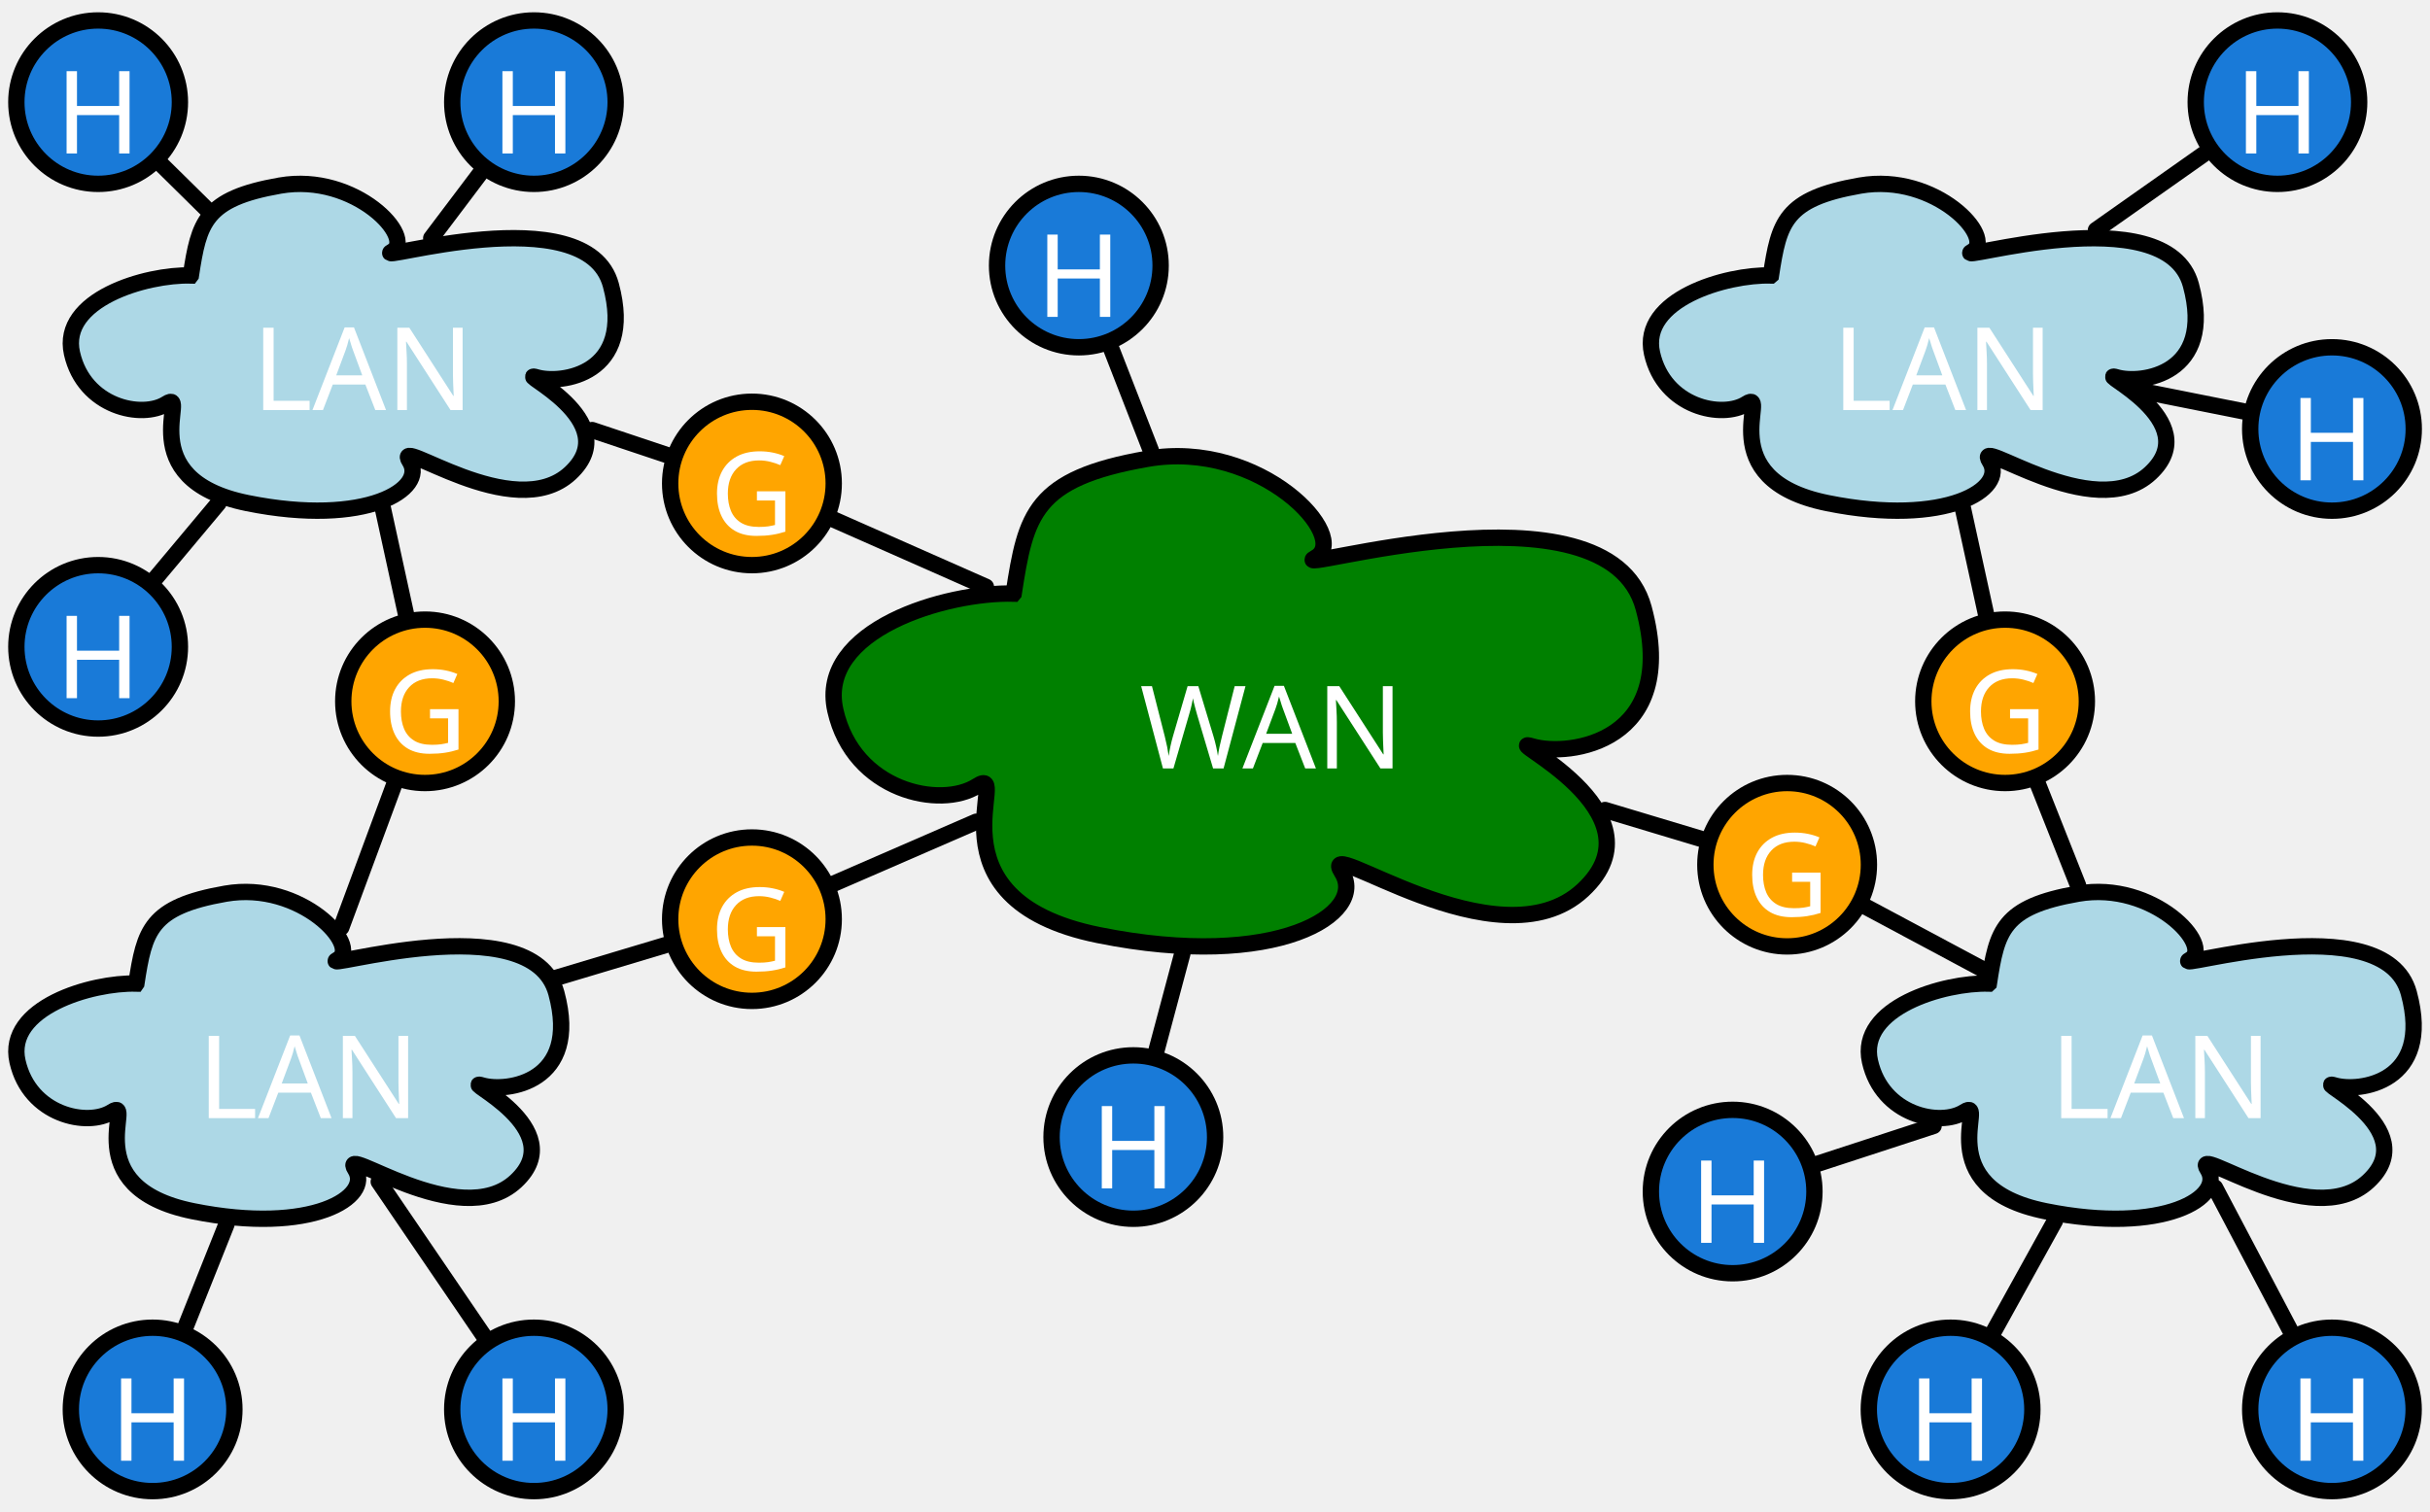
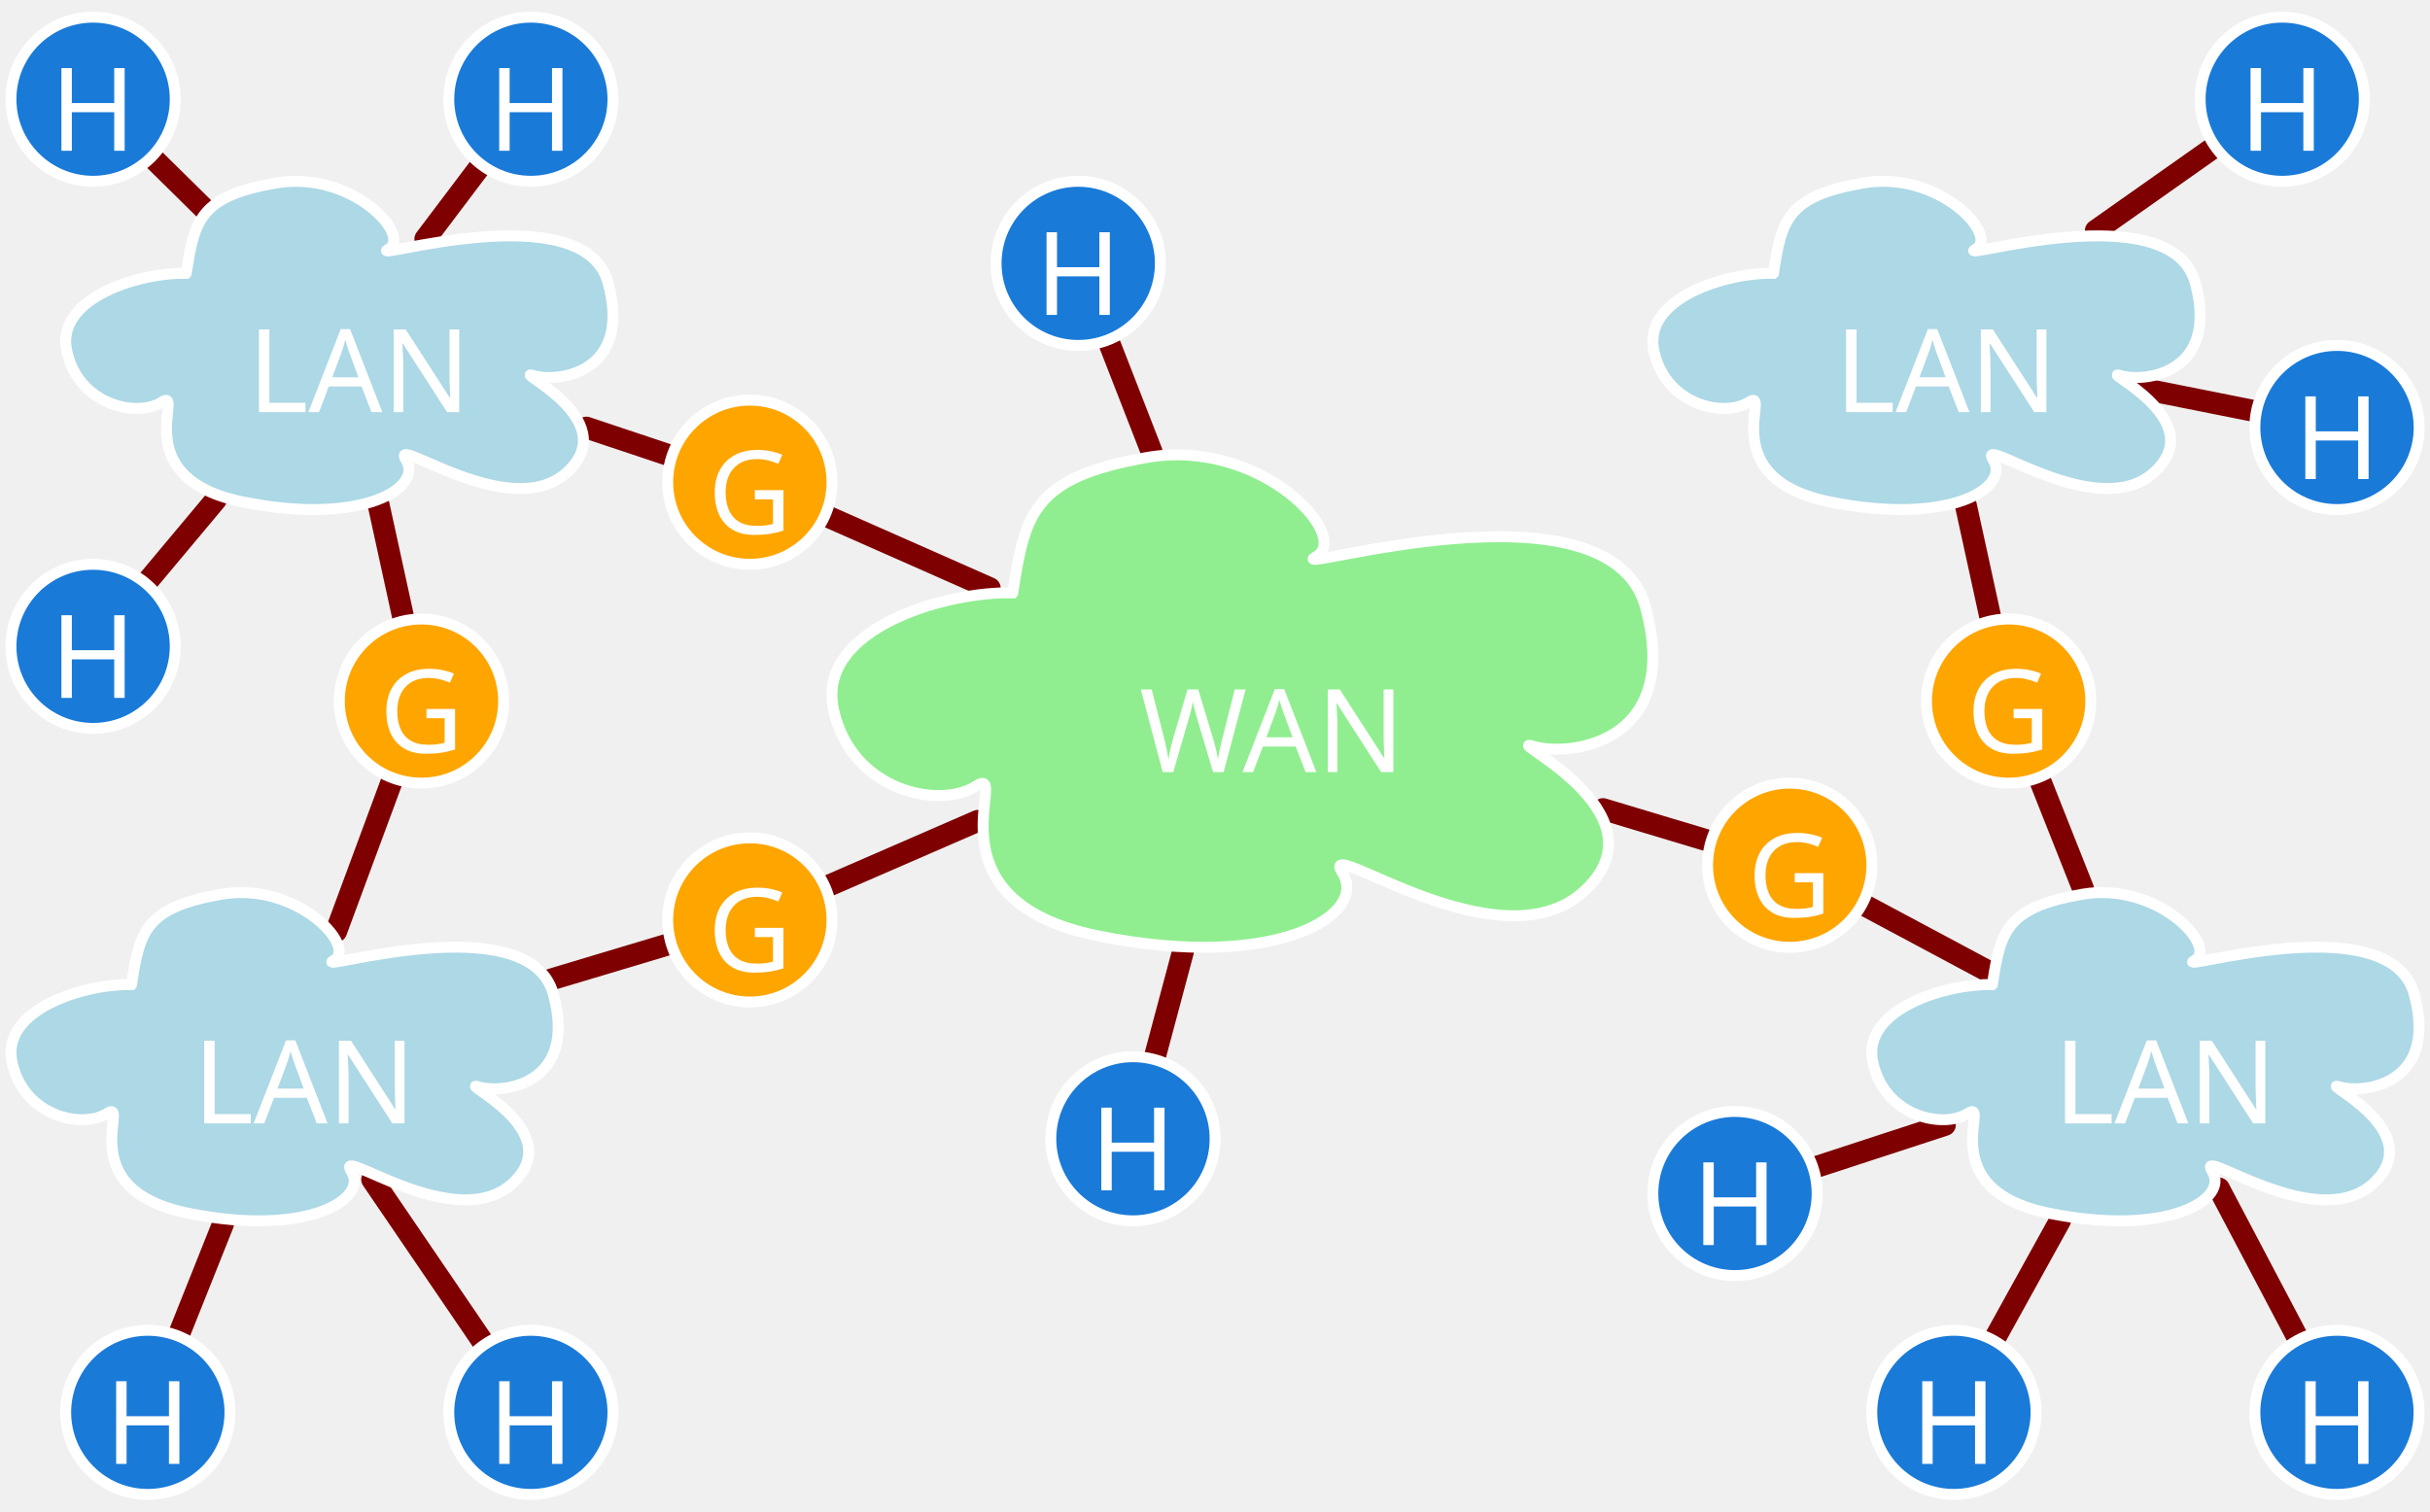
- <svg xmlns="http://www.w3.org/2000/svg" width="45cm" height="28cm" viewBox="414 97 892 546">
+ <svg xmlns="http://www.w3.org/2000/svg" width="45cm" height="28cm" viewBox="416 98 888 544">
+   <g id="Background" />
+   <g id="Background" />
  <g id="Background" />
  <g id="Background">
+     <line style="fill: none; stroke-opacity: 1; stroke-width: 8; stroke-linecap: round; stroke: #7f0000" x1="571.432" y1="181.08" x2="590.72" y2="155.535" />
+     <line style="fill: none; stroke-opacity: 1; stroke-width: 8; stroke-linecap: round; stroke: #7f0000" x1="490.295" y1="169.72" x2="472.816" y2="152.482" />
+     <line style="fill: none; stroke-opacity: 1; stroke-width: 8; stroke-linecap: round; stroke: #7f0000" x1="494.917" y1="276.355" x2="470.549" y2="305.471" />
+     <line style="fill: none; stroke-opacity: 1; stroke-width: 8; stroke-linecap: round; stroke: #7f0000" x1="563.192" y1="318.74" x2="554.349" y2="278.259" />
+     <line style="fill: none; stroke-opacity: 1; stroke-width: 8; stroke-linecap: round; stroke: #7f0000" x1="538.852" y1="434.166" x2="558.909" y2="380.006" />
+     <line style="fill: none; stroke-opacity: 1; stroke-width: 8; stroke-linecap: round; stroke: #7f0000" x1="777.688" y1="308.732" x2="719.314" y2="282.942" />
+     <line style="fill: none; stroke-opacity: 1; stroke-width: 8; stroke-linecap: round; stroke: #7f0000" x1="659.661" y1="259.854" x2="630.297" y2="250.04" />
+     <line style="fill: none; stroke-opacity: 1; stroke-width: 8; stroke-linecap: round; stroke: #7f0000" x1="659.358" y1="439.189" x2="617.467" y2="451.743" />
+     <line style="fill: none; stroke-opacity: 1; stroke-width: 8; stroke-linecap: round; stroke: #7f0000" x1="773.354" y1="393.78" x2="719.37" y2="417.244" />
+     <line style="fill: none; stroke-opacity: 1; stroke-width: 8; stroke-linecap: round; stroke: #7f0000" x1="497.472" y1="541.201" x2="481.859" y2="580.329" />
+     <line style="fill: none; stroke-opacity: 1; stroke-width: 8; stroke-linecap: round; stroke: #7f0000" x1="552.005" y1="524.887" x2="591.976" y2="583.548" />
+     <line style="fill: none; stroke-opacity: 1; stroke-width: 8; stroke-linecap: round; stroke: #7f0000" x1="836.82" y1="258.825" x2="821.631" y2="219.819" />
+     <line style="fill: none; stroke-opacity: 1; stroke-width: 8; stroke-linecap: round; stroke: #7f0000" x1="848.285" y1="441.609" x2="838.275" y2="479.092" />
+     <line style="fill: none; stroke-opacity: 1; stroke-width: 8; stroke-linecap: round; stroke: #7f0000" x1="1181.88" y1="178.022" x2="1223.84" y2="148.442" />
+     <line style="fill: none; stroke-opacity: 1; stroke-width: 8; stroke-linecap: round; stroke: #7f0000" x1="1199.65" y1="235.972" x2="1238.62" y2="243.74" />
+     <line style="fill: none; stroke-opacity: 1; stroke-width: 8; stroke-linecap: round; stroke: #7f0000" x1="1143.19" y1="318.74" x2="1134.35" y2="278.259" />
+     <line style="fill: none; stroke-opacity: 1; stroke-width: 8; stroke-linecap: round; stroke: #7f0000" x1="1177.22" y1="418.625" x2="1161.81" y2="379.751" />
+     <line style="fill: none; stroke-opacity: 1; stroke-width: 8; stroke-linecap: round; stroke: #7f0000" x1="1098.26" y1="425.103" x2="1142.8" y2="448.924" />
+     <line style="fill: none; stroke-opacity: 1; stroke-width: 8; stroke-linecap: round; stroke: #7f0000" x1="1001.79" y1="389.491" x2="1039.35" y2="400.782" />
+     <line style="fill: none; stroke-opacity: 1; stroke-width: 8; stroke-linecap: round; stroke: #7f0000" x1="1168.82" y1="539.88" x2="1145.52" y2="581.998" />
+     <line style="fill: none; stroke-opacity: 1; stroke-width: 8; stroke-linecap: round; stroke: #7f0000" x1="1226.86" y1="528.153" x2="1255.09" y2="581.705" />
+     <line style="fill: none; stroke-opacity: 1; stroke-width: 8; stroke-linecap: round; stroke: #7f0000" x1="1126.72" y1="504.94" x2="1080.43" y2="520.065" />
    <g>
-       <path style="fill: #008000; fill-opacity: 1; stroke-opacity: 1; stroke-width: 6; stroke: #000000" fill-rule="evenodd" d="M 786.077 310.451 C 761.538,309.791 713.946,323.65 720.638,353.349 C 727.331,383.047 759.307,389.646 772.692,381.067 C 786.077,372.487 751.871,422.644 817.31,435.843 C 882.748,449.042 916.212,427.923 906.544,412.744 C 896.877,397.565 963.804,448.382 995.036,419.344 C 1026.27,390.306 963.06,362.588 976.445,366.548 C 989.831,370.507 1030.73,365.228 1017.34,315.731 C 1003.96,266.234 883.492,304.512 896.877,297.252 C 910.263,289.993 876.799,253.695 835.157,260.955 C 793.514,268.214 790.56,281.388 786.098,310.426 L 786.077,310.451z" />
-       <text font-size="42.333" style="fill: #ffffff; fill-opacity: 1; stroke: none;text-anchor:middle;font-family:sans-serif;font-style:normal;font-weight:normal" x="880.83" y="374.656">
-         <tspan x="880.83" y="374.656">WAN</tspan>
+       <path style="fill: #90ee90; fill-opacity: 1; stroke-opacity: 1; stroke-width: 4; stroke: #ffffff" fill-rule="evenodd" d="M 786.077 310.451 C 761.538,309.791 713.946,323.65 720.638,353.349 C 727.331,383.047 759.307,389.646 772.692,381.067 C 786.077,372.487 751.871,422.644 817.31,435.843 C 882.748,449.042 916.212,427.923 906.544,412.744 C 896.877,397.565 963.804,448.382 995.036,419.344 C 1026.27,390.306 963.06,362.588 976.445,366.548 C 989.831,370.507 1030.73,365.228 1017.34,315.731 C 1003.96,266.234 883.492,304.512 896.877,297.252 C 910.263,289.993 876.799,253.695 835.157,260.955 C 793.514,268.214 790.56,281.388 786.098,310.426 L 786.077,310.451z" />
+       <text font-size="42.333" style="fill: #ffffff; fill-opacity: 1; stroke: none;text-anchor:middle;font-family:sans-serif;font-style:normal;font-weight:normal" x="880.83" y="375.979">
+         <tspan x="880.83" y="375.979">WAN</tspan>
      </text>
    </g>
    <g>
-       <path style="fill: #add8e6; fill-opacity: 1; stroke-opacity: 1; stroke-width: 6; stroke: #000000" fill-rule="evenodd" d="M 484.052 193.634 C 467.692,193.194 435.964,202.434 440.426,222.232 C 444.887,242.031 466.205,246.431 475.128,240.711 C 484.052,234.991 461.247,268.429 504.873,277.229 C 548.499,286.028 570.808,271.949 564.363,261.83 C 557.918,251.71 602.536,285.588 623.357,266.229 C 644.179,246.871 602.04,228.392 610.964,231.032 C 619.887,233.672 647.153,230.152 638.23,197.154 C 629.306,164.156 548.995,189.674 557.918,184.835 C 566.842,179.995 544.533,155.797 516.771,160.636 C 489.009,165.476 487.04,174.258 484.065,193.617 L 484.052,193.634z" />
-       <text font-size="42.333" style="fill: #ffffff; fill-opacity: 1; stroke: none;text-anchor:middle;font-family:sans-serif;font-style:normal;font-weight:normal" x="547.22" y="243.052">
-         <tspan x="547.22" y="243.052">LAN</tspan>
+       <path style="fill: #add8e6; fill-opacity: 1; stroke-opacity: 1; stroke-width: 4; stroke: #ffffff" fill-rule="evenodd" d="M 484.052 193.634 C 467.692,193.194 435.964,202.434 440.426,222.232 C 444.887,242.031 466.205,246.431 475.128,240.711 C 484.052,234.991 461.247,268.429 504.873,277.229 C 548.499,286.028 570.808,271.949 564.363,261.83 C 557.918,251.71 602.536,285.588 623.357,266.229 C 644.179,246.871 602.04,228.392 610.964,231.032 C 619.887,233.672 647.153,230.152 638.23,197.154 C 629.306,164.156 548.995,189.674 557.918,184.835 C 566.842,179.995 544.533,155.797 516.771,160.636 C 489.009,165.476 487.04,174.258 484.065,193.617 L 484.052,193.634z" />
+       <text font-size="42.333" style="fill: #ffffff; fill-opacity: 1; stroke: none;text-anchor:middle;font-family:sans-serif;font-style:normal;font-weight:normal" x="547.22" y="244.375">
+         <tspan x="547.22" y="244.375">LAN</tspan>
      </text>
    </g>
    <g>
-       <path style="fill: #add8e6; fill-opacity: 1; stroke-opacity: 1; stroke-width: 6; stroke: #000000" fill-rule="evenodd" d="M 464.052 453.634 C 447.692,453.194 415.964,462.434 420.426,482.232 C 424.887,502.031 446.205,506.431 455.128,500.711 C 464.052,494.991 441.247,528.429 484.873,537.229 C 528.499,546.028 550.808,531.949 544.363,521.83 C 537.918,511.71 582.536,545.588 603.357,526.229 C 624.179,506.871 582.04,488.392 590.964,491.032 C 599.887,493.672 627.153,490.152 618.23,457.154 C 609.306,424.156 528.995,449.674 537.918,444.835 C 546.842,439.995 524.533,415.797 496.771,420.636 C 469.009,425.476 467.04,434.258 464.065,453.617 L 464.052,453.634z" />
-       <text font-size="42.333" style="fill: #ffffff; fill-opacity: 1; stroke: none;text-anchor:middle;font-family:sans-serif;font-style:normal;font-weight:normal" x="527.22" y="503.052">
-         <tspan x="527.22" y="503.052">LAN</tspan>
+       <path style="fill: #add8e6; fill-opacity: 1; stroke-opacity: 1; stroke-width: 4; stroke: #ffffff" fill-rule="evenodd" d="M 464.052 453.634 C 447.692,453.194 415.964,462.434 420.426,482.232 C 424.887,502.031 446.205,506.431 455.128,500.711 C 464.052,494.991 441.247,528.429 484.873,537.229 C 528.499,546.028 550.808,531.949 544.363,521.83 C 537.918,511.71 582.536,545.588 603.357,526.229 C 624.179,506.871 582.04,488.392 590.964,491.032 C 599.887,493.672 627.153,490.152 618.23,457.154 C 609.306,424.156 528.995,449.674 537.918,444.835 C 546.842,439.995 524.533,415.797 496.771,420.636 C 469.009,425.476 467.04,434.258 464.065,453.617 L 464.052,453.634z" />
+       <text font-size="42.333" style="fill: #ffffff; fill-opacity: 1; stroke: none;text-anchor:middle;font-family:sans-serif;font-style:normal;font-weight:normal" x="527.22" y="504.375">
+         <tspan x="527.22" y="504.375">LAN</tspan>
      </text>
    </g>
    <g>
-       <ellipse style="fill: #197ad8; fill-opacity: 1; stroke-opacity: 1; stroke-width: 6; stroke: #000000" cx="610" cy="130" rx="30" ry="30" />
+       <ellipse style="fill: #197ad8; fill-opacity: 1; stroke-opacity: 1; stroke-width: 4; stroke: #ffffff" cx="610" cy="130" rx="30" ry="30" />
      <text font-size="42.333" style="fill: #ffffff; fill-opacity: 1; stroke: none;text-anchor:middle;font-family:sans-serif;font-style:normal;font-weight:normal" x="610" y="148.842">
        <tspan x="610" y="148.842">H</tspan>
      </text>
    </g>
    <g>
-       <ellipse style="fill: #197ad8; fill-opacity: 1; stroke-opacity: 1; stroke-width: 6; stroke: #000000" cx="450.021" cy="130" rx="30.021" ry="30" />
+       <ellipse style="fill: #197ad8; fill-opacity: 1; stroke-opacity: 1; stroke-width: 4; stroke: #ffffff" cx="450.021" cy="130" rx="30.021" ry="30" />
      <text font-size="42.333" style="fill: #ffffff; fill-opacity: 1; stroke: none;text-anchor:middle;font-family:sans-serif;font-style:normal;font-weight:normal" x="450.021" y="148.842">
        <tspan x="450.021" y="148.842">H</tspan>
      </text>
    </g>
    <g>
-       <ellipse style="fill: #197ad8; fill-opacity: 1; stroke-opacity: 1; stroke-width: 6; stroke: #000000" cx="450.021" cy="330" rx="30.021" ry="30" />
+       <ellipse style="fill: #197ad8; fill-opacity: 1; stroke-opacity: 1; stroke-width: 4; stroke: #ffffff" cx="450.021" cy="330" rx="30.021" ry="30" />
      <text font-size="42.333" style="fill: #ffffff; fill-opacity: 1; stroke: none;text-anchor:middle;font-family:sans-serif;font-style:normal;font-weight:normal" x="450.021" y="348.842">
        <tspan x="450.021" y="348.842">H</tspan>
      </text>
    </g>
-     <line style="fill: none; stroke-opacity: 1; stroke-width: 6; stroke-linecap: round; stroke: #000000" x1="572.299" y1="179.932" x2="590.12" y2="156.329" />
-     <line style="fill: none; stroke-opacity: 1; stroke-width: 6; stroke-linecap: round; stroke: #000000" x1="489.573" y1="169.008" x2="473.505" y2="153.161" />
-     <line style="fill: none; stroke-opacity: 1; stroke-width: 6; stroke-linecap: round; stroke: #000000" x1="494.207" y1="277.204" x2="471.204" y2="304.689" />
    <g>
-       <ellipse style="fill: #ffa500; fill-opacity: 1; stroke-opacity: 1; stroke-width: 6; stroke-linecap: round; stroke: #000000" cx="570.021" cy="350" rx="30.021" ry="30" />
+       <ellipse style="fill: #ffa500; fill-opacity: 1; stroke-opacity: 1; stroke-width: 4; stroke: #ffffff" cx="570.021" cy="350" rx="30.021" ry="30" />
      <text font-size="42.333" style="fill: #ffffff; fill-opacity: 1; stroke: none;text-anchor:middle;font-family:sans-serif;font-style:normal;font-weight:normal" x="570.021" y="368.842">
        <tspan x="570.021" y="368.842">G</tspan>
      </text>
    </g>
-     <line style="fill: none; stroke-opacity: 1; stroke-width: 6; stroke-linecap: round; stroke: #000000" x1="562.978" y1="317.759" x2="554.533" y2="279.105" />
-     <line style="fill: none; stroke-opacity: 1; stroke-width: 6; stroke-linecap: round; stroke: #000000" x1="539.268" y1="433.043" x2="558.582" y2="380.889" />
    <g>
-       <ellipse style="fill: #ffa500; fill-opacity: 1; stroke-opacity: 1; stroke-width: 6; stroke-linecap: round; stroke: #000000" cx="690.021" cy="270" rx="30.021" ry="30" />
+       <ellipse style="fill: #ffa500; fill-opacity: 1; stroke-opacity: 1; stroke-width: 4; stroke: #ffffff" cx="690.021" cy="270" rx="30.021" ry="30" />
      <text font-size="42.333" style="fill: #ffffff; fill-opacity: 1; stroke: none;text-anchor:middle;font-family:sans-serif;font-style:normal;font-weight:normal" x="690.021" y="288.842">
        <tspan x="690.021" y="288.842">G</tspan>
      </text>
    </g>
-     <line style="fill: none; stroke-opacity: 1; stroke-width: 6; stroke-linecap: round; stroke: #000000" x1="775.894" y1="307.94" x2="720.194" y2="283.331" />
-     <line style="fill: none; stroke-opacity: 1; stroke-width: 6; stroke-linecap: round; stroke: #000000" x1="658.72" y1="259.539" x2="631.384" y2="250.403" />
    <g>
-       <ellipse style="fill: #ffa500; fill-opacity: 1; stroke-opacity: 1; stroke-width: 6; stroke-linecap: round; stroke: #000000" cx="690.021" cy="430" rx="30.021" ry="30" />
+       <ellipse style="fill: #ffa500; fill-opacity: 1; stroke-opacity: 1; stroke-width: 4; stroke: #ffffff" cx="690.021" cy="430" rx="30.021" ry="30" />
      <text font-size="42.333" style="fill: #ffffff; fill-opacity: 1; stroke: none;text-anchor:middle;font-family:sans-serif;font-style:normal;font-weight:normal" x="690.021" y="448.842">
        <tspan x="690.021" y="448.842">G</tspan>
      </text>
    </g>
-     <line style="fill: none; stroke-opacity: 1; stroke-width: 6; stroke-linecap: round; stroke: #000000" x1="658.423" y1="439.469" x2="618.453" y2="451.447" />
-     <line style="fill: none; stroke-opacity: 1; stroke-width: 6; stroke-linecap: round; stroke: #000000" x1="772.357" y1="394.214" x2="720.294" y2="416.842" />
    <g>
-       <ellipse style="fill: #197ad8; fill-opacity: 1; stroke-opacity: 1; stroke-width: 6; stroke-linecap: round; stroke: #000000" cx="610" cy="610" rx="30" ry="30" />
+       <ellipse style="fill: #197ad8; fill-opacity: 1; stroke-opacity: 1; stroke-width: 4; stroke: #ffffff" cx="610" cy="610" rx="30" ry="30" />
      <text font-size="42.333" style="fill: #ffffff; fill-opacity: 1; stroke: none;text-anchor:middle;font-family:sans-serif;font-style:normal;font-weight:normal" x="610" y="628.842">
        <tspan x="610" y="628.842">H</tspan>
      </text>
    </g>
    <g>
-       <ellipse style="fill: #197ad8; fill-opacity: 1; stroke-opacity: 1; stroke-width: 6; stroke-linecap: round; stroke: #000000" cx="470.021" cy="610" rx="30.021" ry="30" />
+       <ellipse style="fill: #197ad8; fill-opacity: 1; stroke-opacity: 1; stroke-width: 4; stroke: #ffffff" cx="470.021" cy="610" rx="30.021" ry="30" />
      <text font-size="42.333" style="fill: #ffffff; fill-opacity: 1; stroke: none;text-anchor:middle;font-family:sans-serif;font-style:normal;font-weight:normal" x="470.021" y="628.842">
        <tspan x="470.021" y="628.842">H</tspan>
      </text>
    </g>
-     <line style="fill: none; stroke-opacity: 1; stroke-width: 6; stroke-linecap: round; stroke: #000000" x1="497.114" y1="542.097" x2="482.254" y2="579.341" />
-     <line style="fill: none; stroke-opacity: 1; stroke-width: 6; stroke-linecap: round; stroke: #000000" x1="553.034" y1="526.397" x2="591.416" y2="582.725" />
    <g>
-       <ellipse style="fill: #197ad8; fill-opacity: 1; stroke-opacity: 1; stroke-width: 6; stroke-linecap: round; stroke: #000000" cx="810.021" cy="190" rx="30.021" ry="30" />
+       <ellipse style="fill: #197ad8; fill-opacity: 1; stroke-opacity: 1; stroke-width: 4; stroke: #ffffff" cx="810.021" cy="190" rx="30.021" ry="30" />
      <text font-size="42.333" style="fill: #ffffff; fill-opacity: 1; stroke: none;text-anchor:middle;font-family:sans-serif;font-style:normal;font-weight:normal" x="810.021" y="208.842">
        <tspan x="810.021" y="208.842">H</tspan>
      </text>
    </g>
-     <line style="fill: none; stroke-opacity: 1; stroke-width: 6; stroke-linecap: round; stroke: #000000" x1="836.438" y1="257.845" x2="821.998" y2="220.76" />
    <g>
-       <ellipse style="fill: #197ad8; fill-opacity: 1; stroke-opacity: 1; stroke-width: 6; stroke-linecap: round; stroke: #000000" cx="830.021" cy="510" rx="30.021" ry="30" />
+       <ellipse style="fill: #197ad8; fill-opacity: 1; stroke-opacity: 1; stroke-width: 4; stroke: #ffffff" cx="830.021" cy="510" rx="30.021" ry="30" />
      <text font-size="42.333" style="fill: #ffffff; fill-opacity: 1; stroke: none;text-anchor:middle;font-family:sans-serif;font-style:normal;font-weight:normal" x="830.021" y="528.842">
        <tspan x="830.021" y="528.842">H</tspan>
      </text>
    </g>
-     <line style="fill: none; stroke-opacity: 1; stroke-width: 6; stroke-linecap: round; stroke: #000000" x1="848.01" y1="442.64" x2="838.519" y2="478.178" />
    <g>
-       <path style="fill: #add8e6; fill-opacity: 1; stroke-opacity: 1; stroke-width: 6; stroke: #000000" fill-rule="evenodd" d="M 1064.05 193.634 C 1047.69,193.194 1015.96,202.434 1020.43,222.232 C 1024.89,242.031 1046.2,246.431 1055.13,240.711 C 1064.05,234.991 1041.25,268.429 1084.87,277.229 C 1128.5,286.028 1150.81,271.949 1144.36,261.83 C 1137.92,251.71 1182.54,285.588 1203.36,266.229 C 1224.18,246.871 1182.04,228.392 1190.96,231.032 C 1199.89,233.672 1227.15,230.152 1218.23,197.154 C 1209.31,164.156 1128.99,189.674 1137.92,184.835 C 1146.84,179.995 1124.53,155.797 1096.77,160.636 C 1069.01,165.476 1067.04,174.258 1064.07,193.617 L 1064.05,193.634z" />
-       <text font-size="42.333" style="fill: #ffffff; fill-opacity: 1; stroke: none;text-anchor:middle;font-family:sans-serif;font-style:normal;font-weight:normal" x="1127.22" y="243.052">
-         <tspan x="1127.22" y="243.052">LAN</tspan>
+       <path style="fill: #add8e6; fill-opacity: 1; stroke-opacity: 1; stroke-width: 4; stroke: #ffffff" fill-rule="evenodd" d="M 1064.05 193.634 C 1047.69,193.194 1015.96,202.434 1020.43,222.232 C 1024.89,242.031 1046.2,246.431 1055.13,240.711 C 1064.05,234.991 1041.25,268.429 1084.87,277.229 C 1128.5,286.028 1150.81,271.949 1144.36,261.83 C 1137.92,251.71 1182.54,285.588 1203.36,266.229 C 1224.18,246.871 1182.04,228.392 1190.96,231.032 C 1199.89,233.672 1227.15,230.152 1218.23,197.154 C 1209.31,164.156 1128.99,189.674 1137.92,184.835 C 1146.84,179.995 1124.53,155.797 1096.77,160.636 C 1069.01,165.476 1067.04,174.258 1064.07,193.617 L 1064.05,193.634z" />
+       <text font-size="42.333" style="fill: #ffffff; fill-opacity: 1; stroke: none;text-anchor:middle;font-family:sans-serif;font-style:normal;font-weight:normal" x="1127.22" y="244.375">
+         <tspan x="1127.22" y="244.375">LAN</tspan>
      </text>
    </g>
    <g>
-       <path style="fill: #add8e6; fill-opacity: 1; stroke-opacity: 1; stroke-width: 6; stroke: #000000" fill-rule="evenodd" d="M 1144.05 453.634 C 1127.69,453.194 1095.96,462.434 1100.43,482.232 C 1104.89,502.031 1126.2,506.431 1135.13,500.711 C 1144.05,494.991 1121.25,528.429 1164.87,537.229 C 1208.5,546.028 1230.81,531.949 1224.36,521.83 C 1217.92,511.71 1262.54,545.588 1283.36,526.229 C 1304.18,506.871 1262.04,488.392 1270.96,491.032 C 1279.89,493.672 1307.15,490.152 1298.23,457.154 C 1289.31,424.156 1208.99,449.674 1217.92,444.835 C 1226.84,439.995 1204.53,415.797 1176.77,420.636 C 1149.01,425.476 1147.04,434.258 1144.07,453.617 L 1144.05,453.634z" />
-       <text font-size="42.333" style="fill: #ffffff; fill-opacity: 1; stroke: none;text-anchor:middle;font-family:sans-serif;font-style:normal;font-weight:normal" x="1207.22" y="503.052">
-         <tspan x="1207.22" y="503.052">LAN</tspan>
+       <path style="fill: #add8e6; fill-opacity: 1; stroke-opacity: 1; stroke-width: 4; stroke: #ffffff" fill-rule="evenodd" d="M 1144.05 453.634 C 1127.69,453.194 1095.96,462.434 1100.43,482.232 C 1104.89,502.031 1126.2,506.431 1135.13,500.711 C 1144.05,494.991 1121.25,528.429 1164.87,537.229 C 1208.5,546.028 1230.81,531.949 1224.36,521.83 C 1217.92,511.71 1262.54,545.588 1283.36,526.229 C 1304.18,506.871 1262.04,488.392 1270.96,491.032 C 1279.89,493.672 1307.15,490.152 1298.23,457.154 C 1289.31,424.156 1208.99,449.674 1217.92,444.835 C 1226.84,439.995 1204.53,415.797 1176.77,420.636 C 1149.01,425.476 1147.04,434.258 1144.07,453.617 L 1144.05,453.634z" />
+       <text font-size="42.333" style="fill: #ffffff; fill-opacity: 1; stroke: none;text-anchor:middle;font-family:sans-serif;font-style:normal;font-weight:normal" x="1207.22" y="504.375">
+         <tspan x="1207.22" y="504.375">LAN</tspan>
      </text>
    </g>
    <g>
-       <ellipse style="fill: #197ad8; fill-opacity: 1; stroke-opacity: 1; stroke-width: 6; stroke: #000000" cx="1250" cy="130" rx="30" ry="30" />
+       <ellipse style="fill: #197ad8; fill-opacity: 1; stroke-opacity: 1; stroke-width: 4; stroke: #ffffff" cx="1250" cy="130" rx="30" ry="30" />
      <text font-size="42.333" style="fill: #ffffff; fill-opacity: 1; stroke: none;text-anchor:middle;font-family:sans-serif;font-style:normal;font-weight:normal" x="1250" y="148.842">
        <tspan x="1250" y="148.842">H</tspan>
      </text>
    </g>
    <g>
-       <ellipse style="fill: #197ad8; fill-opacity: 1; stroke-opacity: 1; stroke-width: 6; stroke: #000000" cx="1270.02" cy="250" rx="30.021" ry="30" />
+       <ellipse style="fill: #197ad8; fill-opacity: 1; stroke-opacity: 1; stroke-width: 4; stroke: #ffffff" cx="1270.02" cy="250" rx="30.021" ry="30" />
      <text font-size="42.333" style="fill: #ffffff; fill-opacity: 1; stroke: none;text-anchor:middle;font-family:sans-serif;font-style:normal;font-weight:normal" x="1270.02" y="268.842">
        <tspan x="1270.02" y="268.842">H</tspan>
      </text>
    </g>
-     <line style="fill: none; stroke-opacity: 1; stroke-width: 6; stroke-linecap: round; stroke: #000000" x1="1183.38" y1="176.962" x2="1223.03" y2="149.016" />
-     <line style="fill: none; stroke-opacity: 1; stroke-width: 6; stroke-linecap: round; stroke: #000000" x1="1201.61" y1="236.362" x2="1237.64" y2="243.546" />
    <g>
-       <ellipse style="fill: #ffa500; fill-opacity: 1; stroke-opacity: 1; stroke-width: 6; stroke-linecap: round; stroke: #000000" cx="1150.02" cy="350" rx="30.021" ry="30" />
+       <ellipse style="fill: #ffa500; fill-opacity: 1; stroke-opacity: 1; stroke-width: 4; stroke: #ffffff" cx="1150.02" cy="350" rx="30.021" ry="30" />
      <text font-size="42.333" style="fill: #ffffff; fill-opacity: 1; stroke: none;text-anchor:middle;font-family:sans-serif;font-style:normal;font-weight:normal" x="1150.02" y="368.842">
        <tspan x="1150.02" y="368.842">G</tspan>
      </text>
    </g>
-     <line style="fill: none; stroke-opacity: 1; stroke-width: 6; stroke-linecap: round; stroke: #000000" x1="1142.98" y1="317.759" x2="1134.53" y2="279.105" />
-     <line style="fill: none; stroke-opacity: 1; stroke-width: 6; stroke-linecap: round; stroke: #000000" x1="1176.82" y1="417.622" x2="1162.16" y2="380.635" />
    <g>
-       <ellipse style="fill: #ffa500; fill-opacity: 1; stroke-opacity: 1; stroke-width: 6; stroke-linecap: round; stroke: #000000" cx="1070.02" cy="410" rx="30.021" ry="30" />
+       <ellipse style="fill: #ffa500; fill-opacity: 1; stroke-opacity: 1; stroke-width: 4; stroke: #ffffff" cx="1070.02" cy="410" rx="30.021" ry="30" />
      <text font-size="42.333" style="fill: #ffffff; fill-opacity: 1; stroke: none;text-anchor:middle;font-family:sans-serif;font-style:normal;font-weight:normal" x="1070.02" y="428.842">
        <tspan x="1070.02" y="428.842">G</tspan>
      </text>
    </g>
-     <line style="fill: none; stroke-opacity: 1; stroke-width: 6; stroke-linecap: round; stroke: #000000" x1="1099.12" y1="425.563" x2="1141.88" y2="448.434" />
-     <line style="fill: none; stroke-opacity: 1; stroke-width: 6; stroke-linecap: round; stroke: #000000" x1="1003.17" y1="389.908" x2="1038.78" y2="400.611" />
    <g>
-       <ellipse style="fill: #197ad8; fill-opacity: 1; stroke-opacity: 1; stroke-width: 6; stroke-linecap: round; stroke: #000000" cx="1270" cy="610" rx="30" ry="30" />
+       <ellipse style="fill: #197ad8; fill-opacity: 1; stroke-opacity: 1; stroke-width: 4; stroke: #ffffff" cx="1270" cy="610" rx="30" ry="30" />
      <text font-size="42.333" style="fill: #ffffff; fill-opacity: 1; stroke: none;text-anchor:middle;font-family:sans-serif;font-style:normal;font-weight:normal" x="1270" y="628.842">
        <tspan x="1270" y="628.842">H</tspan>
      </text>
    </g>
    <g>
-       <ellipse style="fill: #197ad8; fill-opacity: 1; stroke-opacity: 1; stroke-width: 6; stroke-linecap: round; stroke: #000000" cx="1130.02" cy="610" rx="30.021" ry="30" />
+       <ellipse style="fill: #197ad8; fill-opacity: 1; stroke-opacity: 1; stroke-width: 4; stroke: #ffffff" cx="1130.02" cy="610" rx="30.021" ry="30" />
      <text font-size="42.333" style="fill: #ffffff; fill-opacity: 1; stroke: none;text-anchor:middle;font-family:sans-serif;font-style:normal;font-weight:normal" x="1130.02" y="628.842">
        <tspan x="1130.02" y="628.842">H</tspan>
      </text>
    </g>
-     <line style="fill: none; stroke-opacity: 1; stroke-width: 6; stroke-linecap: round; stroke: #000000" x1="1168.31" y1="540.805" x2="1145.99" y2="581.136" />
-     <line style="fill: none; stroke-opacity: 1; stroke-width: 6; stroke-linecap: round; stroke: #000000" x1="1227.09" y1="528.585" x2="1254.62" y2="580.82" />
    <g>
-       <ellipse style="fill: #197ad8; fill-opacity: 1; stroke-opacity: 1; stroke-width: 6; stroke-linecap: round; stroke: #000000" cx="1050.02" cy="530" rx="30.021" ry="30" />
+       <ellipse style="fill: #197ad8; fill-opacity: 1; stroke-opacity: 1; stroke-width: 4; stroke: #ffffff" cx="1050.02" cy="530" rx="30.021" ry="30" />
      <text font-size="42.333" style="fill: #ffffff; fill-opacity: 1; stroke: none;text-anchor:middle;font-family:sans-serif;font-style:normal;font-weight:normal" x="1050.02" y="548.842">
        <tspan x="1050.02" y="548.842">H</tspan>
      </text>
    </g>
-     <line style="fill: none; stroke-opacity: 1; stroke-width: 6; stroke-linecap: round; stroke: #000000" x1="1123.78" y1="505.902" x2="1081.4" y2="519.748" />
  </g>
</svg>
